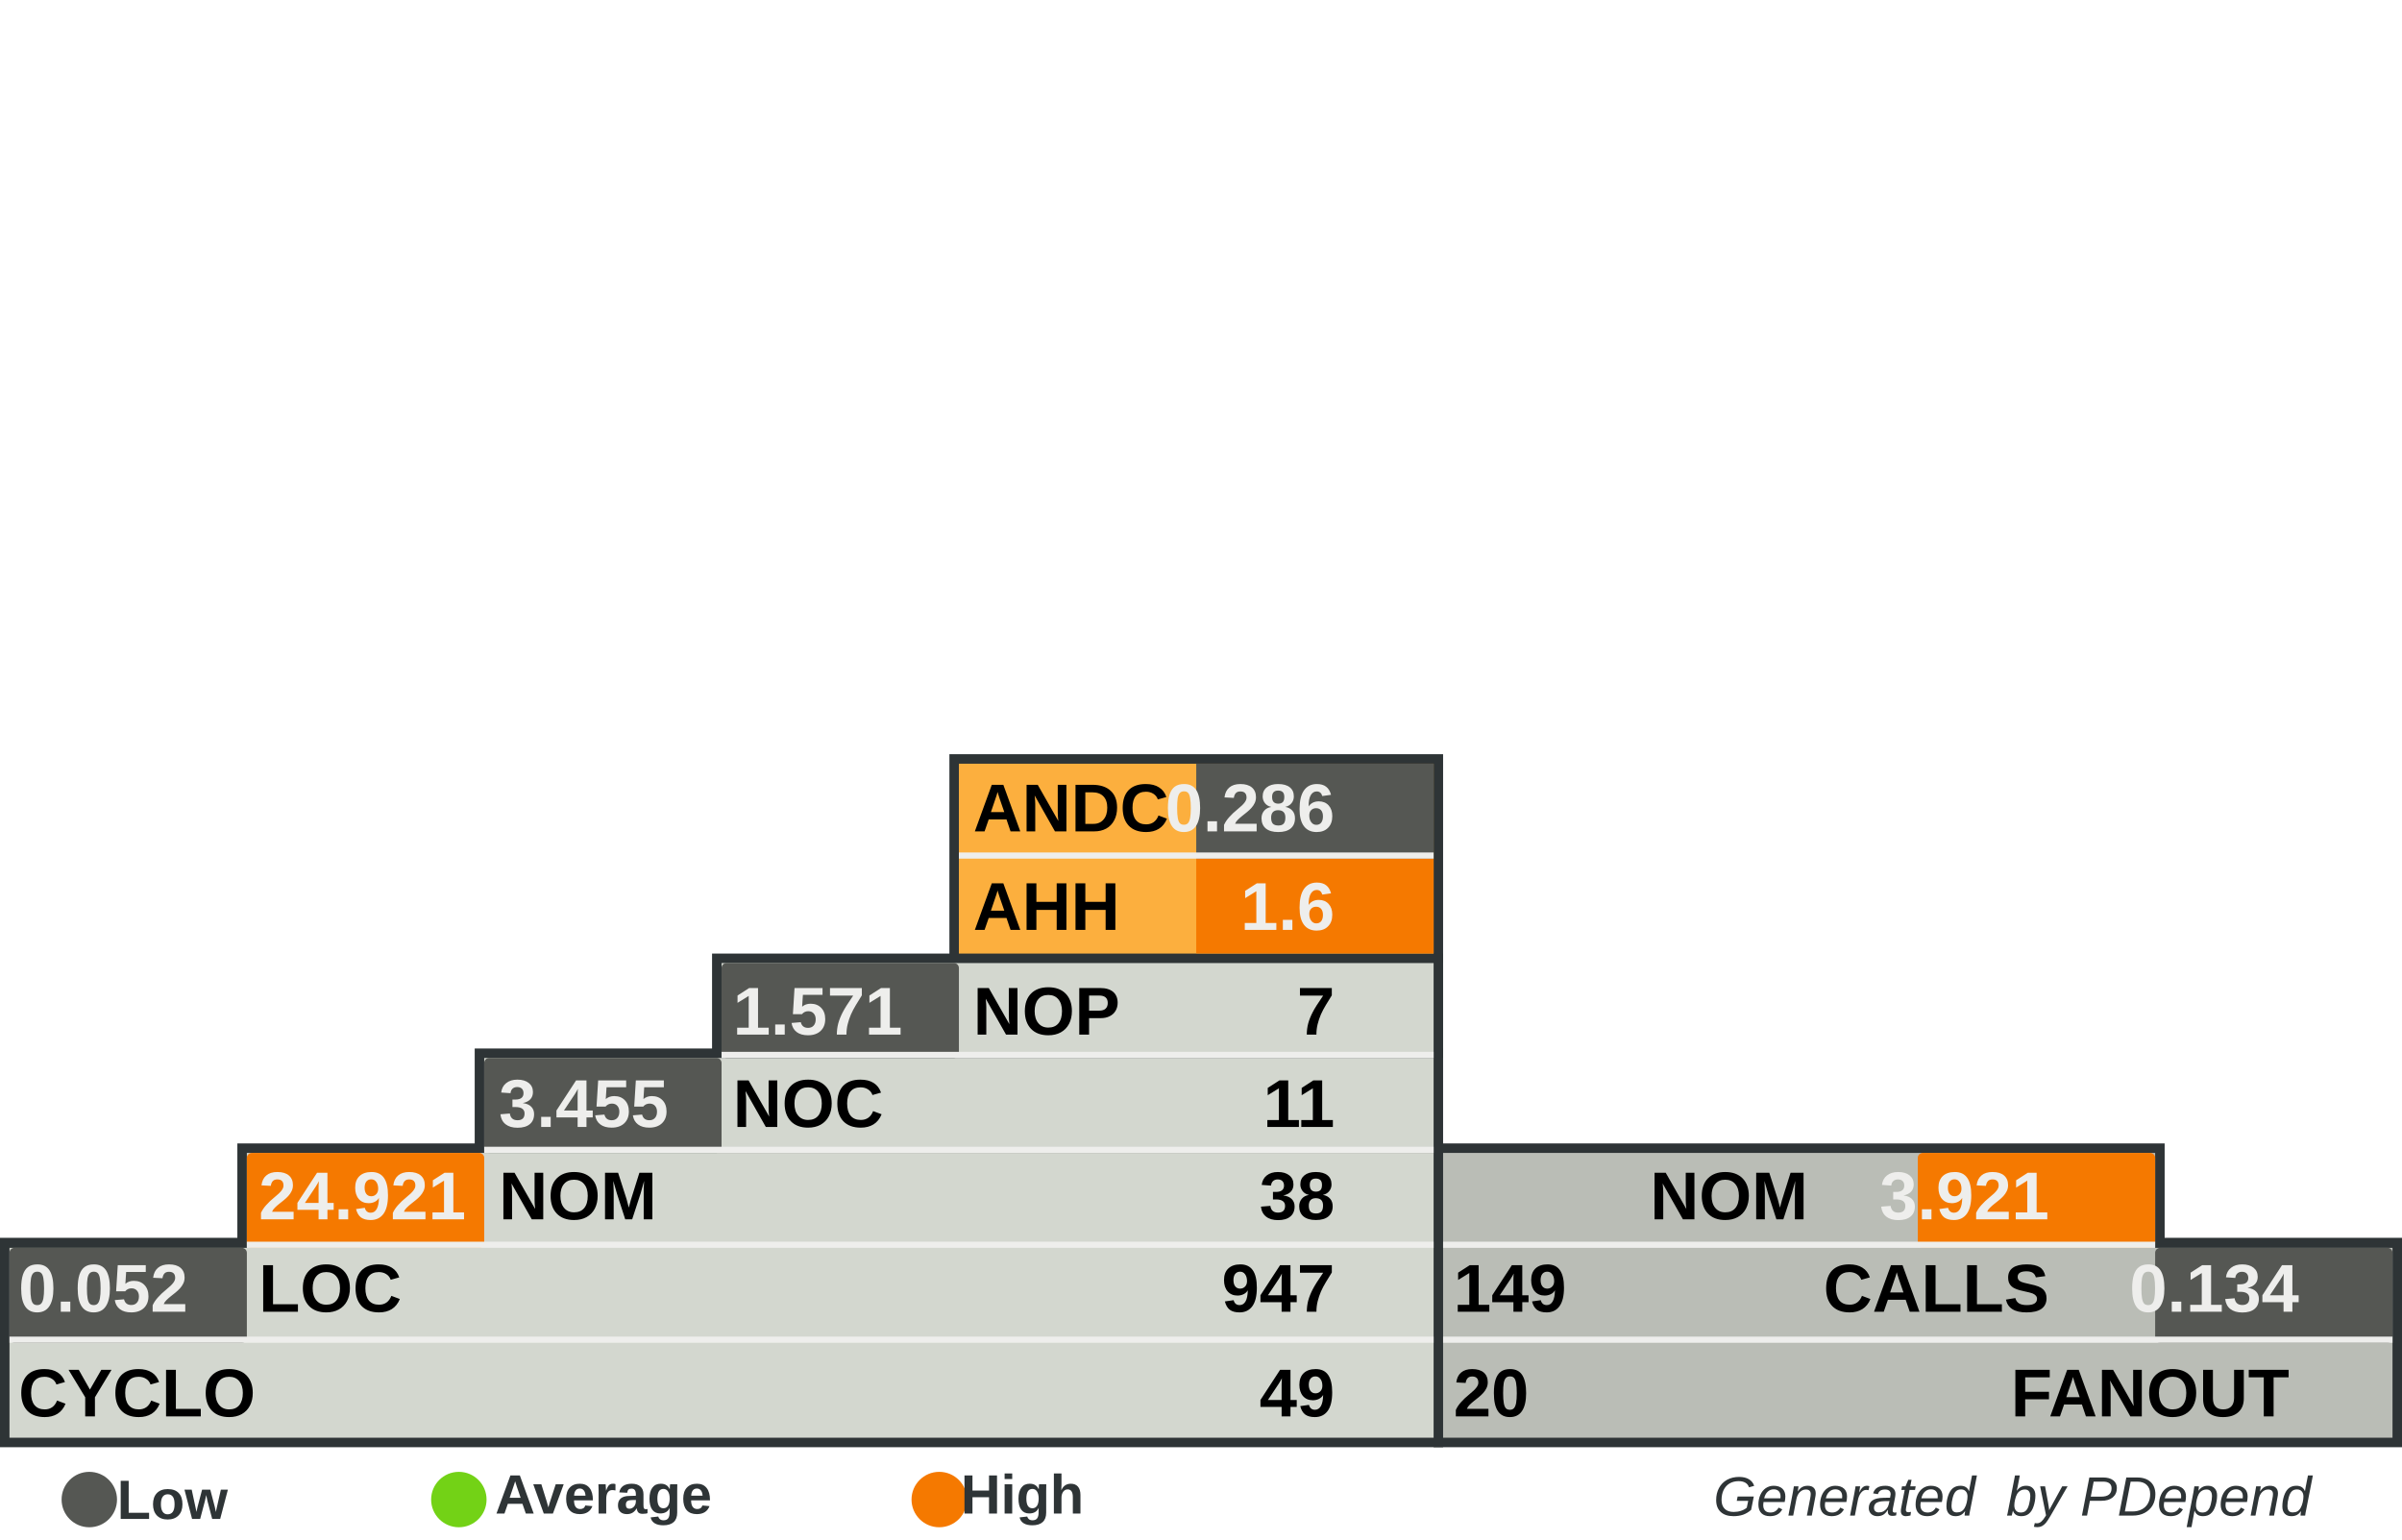
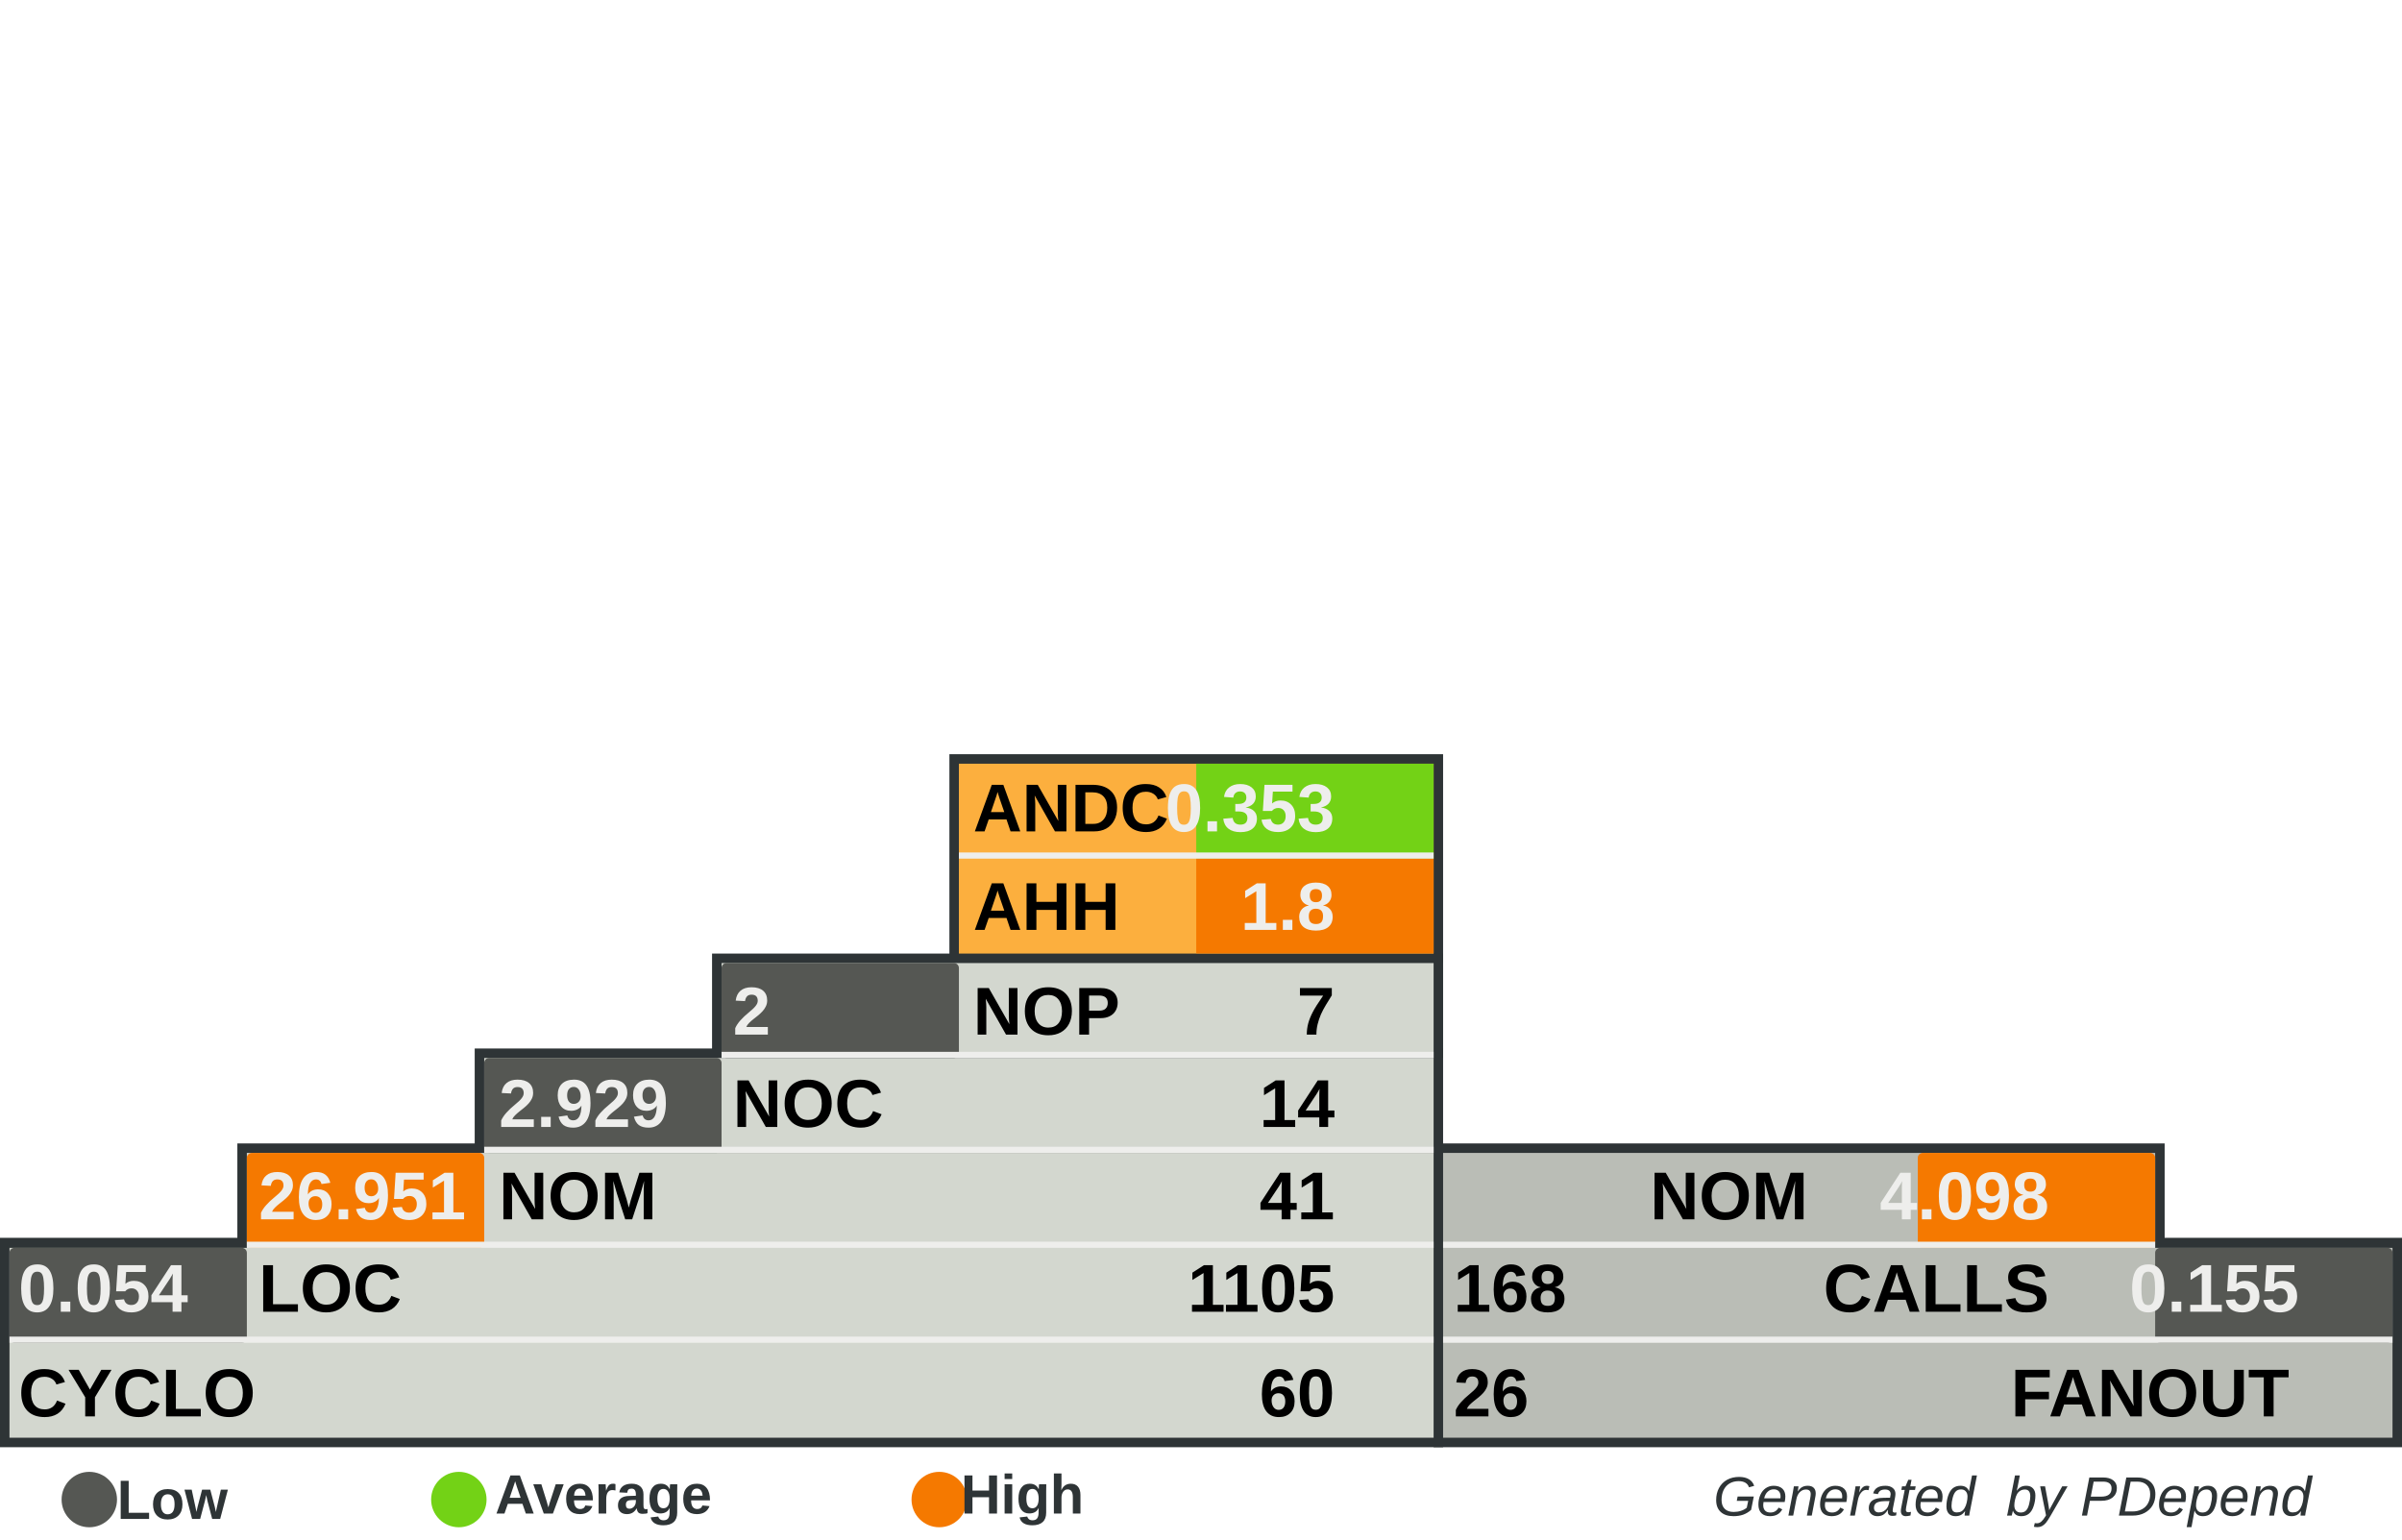
<svg xmlns="http://www.w3.org/2000/svg" width="390" height="250" id="svg5110" version="1.0">
  <defs id="defs5112">
    </defs>
  <g id="layer1">
    <rect style="fill:#555753" width="0" height="0" x="0" y="0" rx="0" ry="0" id="rect8982" xml:id="threshold.low" />
    <rect style="fill:#73d216" width="0" height="0" x="0" y="0" rx="0" ry="0" id="rect8983" xml:id="threshold.average" />
    <rect style="fill:#f57900" width="0" height="0" x="0" y="0" rx="0" ry="0" id="rect2834" xml:id="threshold.high" />
    <rect style="opacity:1;fill:#2e3436;fill-opacity:1;stroke:none;stroke-width:1;stroke-miterlimit:4;stroke-dasharray:none;stroke-opacity:1" id="rect4954" width="118.696" height="16.957" x="232.767" y="185.672" rx="2.978" ry="0" />
    <rect style="opacity:1;fill:#2e3436;fill-opacity:1;stroke:none;stroke-width:1;stroke-miterlimit:4;stroke-dasharray:none;stroke-opacity:1" id="rect4956" width="157.233" height="34" x="232.767" y="201" rx="3.945" ry="0" />
    <rect style="opacity:1;fill:#2e3436;fill-opacity:1;stroke:none;stroke-width:1;stroke-miterlimit:4;stroke-dasharray:none;stroke-opacity:1" id="rect4958" width="80.158" height="33.913" x="154.15" y="122.47" rx="2.011" ry="0" />
    <rect style="opacity:1;fill:#2e3436;fill-opacity:1;stroke:none;stroke-width:1;stroke-miterlimit:4;stroke-dasharray:none;stroke-opacity:1" id="rect4960" width="234.308" height="34" x="0" y="201" rx="5.879" ry="0" />
    <rect style="opacity:1;fill:#2e3436;fill-opacity:1;stroke:none;stroke-width:1;stroke-miterlimit:4;stroke-dasharray:none;stroke-opacity:1" id="rect4962" width="195.771" height="16.957" x="38.538" y="185.672" rx="4.912" ry="0" />
    <rect style="opacity:1;fill:#2e3436;fill-opacity:1;stroke:none;stroke-width:1;stroke-miterlimit:4;stroke-dasharray:none;stroke-opacity:1" id="rect4964" width="157.233" height="16.957" x="77.075" y="170.257" rx="3.945" ry="0" />
    <rect style="opacity:1;fill:#2e3436;fill-opacity:1;stroke:none;stroke-width:1;stroke-miterlimit:4;stroke-dasharray:none;stroke-opacity:1" id="rect4966" width="118.696" height="16.957" x="115.613" y="154.842" rx="2.978" ry="0" />
    <rect style="opacity:1;fill:#d3d7cf;fill-opacity:1;stroke:none;stroke-width:1;stroke-miterlimit:4;stroke-dasharray:none;stroke-opacity:1" id="rect4968" width="231.225" height="30.83" x="1.542" y="202.628" rx="5.801" ry="0" />
    <rect style="opacity:1;fill:#d3d7cf;fill-opacity:1;stroke:none;stroke-width:1;stroke-miterlimit:4;stroke-dasharray:none;stroke-opacity:1" id="rect4970" width="192.688" height="15.415" x="40.079" y="187.214" rx="4.834" ry="0" />
    <rect style="opacity:1;fill:#d3d7cf;fill-opacity:1;stroke:none;stroke-width:1;stroke-miterlimit:4;stroke-dasharray:none;stroke-opacity:1" id="rect4972" width="154.15" height="15.415" x="78.617" y="171.798" rx="3.868" ry="0" />
    <rect style="opacity:1;fill:#d3d7cf;fill-opacity:1;stroke:none;stroke-width:1;stroke-miterlimit:4;stroke-dasharray:none;stroke-opacity:1" id="rect4974" width="115.613" height="15.415" x="117.154" y="156.383" rx="2.901" ry="0" />
    <rect style="opacity:1;fill:#fcaf3e;fill-opacity:1;stroke:none;stroke-width:1;stroke-miterlimit:4;stroke-dasharray:none;stroke-opacity:1" id="rect4976" width="77.075" height="30.83" x="155.692" y="124.012" rx="1.934" ry="0" />
    <rect style="opacity:1;fill:#babdb6;fill-opacity:1;stroke:none;stroke-width:1;stroke-miterlimit:4;stroke-dasharray:none;stroke-opacity:1" id="rect4978" width="154.15" height="30.83" x="234.308" y="202.628" rx="3.868" ry="0" />
    <rect style="opacity:1;fill:#babdb6;fill-opacity:1;stroke:none;stroke-width:1;stroke-miterlimit:4;stroke-dasharray:none;stroke-opacity:1" id="rect4980" width="115.613" height="15.415" x="234.308" y="187.213" rx="2.901" ry="0" />
-     <rect style="opacity:1;fill:#555753;fill-opacity:1;stroke:none;stroke-width:1;stroke-miterlimit:4;stroke-dasharray:none;stroke-opacity:1" id="rect4982" xml:id="rect.andc" width="38.538" height="15.43" x="194.229" y="124.012" rx="0.967" ry="0" />
+     <rect style="opacity:1;fill:#73d216;fill-opacity:1;stroke:none;stroke-width:1;stroke-miterlimit:4;stroke-dasharray:none;stroke-opacity:1" id="rect4982" xml:id="rect.andc" width="38.538" height="15.43" x="194.229" y="124.012" rx="0.967" ry="0" />
    <rect style="opacity:1;fill:#f57900;fill-opacity:1;stroke:none;stroke-width:1;stroke-miterlimit:4;stroke-dasharray:none;stroke-opacity:1" id="rect2851" xml:id="rect.ahh" width="38.538" height="15.4" x="194.229" y="139.412" rx="0.967" ry="0" />
    <rect style="opacity:1;fill:#555753;fill-opacity:1;stroke:none;stroke-width:1;stroke-miterlimit:4;stroke-dasharray:none;stroke-opacity:1" id="rect4984" xml:id="rect.noc-nop" width="38.538" height="15.415" x="117.154" y="156.383" rx="0.806" />
    <rect style="opacity:1;fill:#555753;fill-opacity:1;stroke:none;stroke-width:1;stroke-miterlimit:4;stroke-dasharray:none;stroke-opacity:1" id="rect4986" xml:id="rect.nom-noc" width="38.538" height="15.415" x="78.617" y="171.798" rx="0.806" />
    <rect style="opacity:1;fill:#f57900;fill-opacity:1;stroke:none;stroke-width:1;stroke-miterlimit:4;stroke-dasharray:none;stroke-opacity:1" id="rect4988" xml:id="rect.loc-nom" width="38.538" height="15.415" x="40.079" y="187.213" rx="0.806" />
    <rect style="opacity:1;fill:#555753;fill-opacity:1;stroke:none;stroke-width:1;stroke-miterlimit:4;stroke-dasharray:none;stroke-opacity:1" id="rect4990" xml:id="rect.cyclo-loc" width="38.538" height="15.415" x="1.542" y="202.628" rx="0.806" />
    <rect style="opacity:1;fill:#f57900;fill-opacity:1;stroke:none;stroke-width:1;stroke-miterlimit:4;stroke-dasharray:none;stroke-opacity:1" id="rect4992" xml:id="rect.calls-nom" width="38.538" height="15.415" x="311.383" y="187.213" rx="0.806" />
    <rect style="opacity:1;fill:#555753;fill-opacity:1;stroke:none;stroke-width:1;stroke-miterlimit:4;stroke-dasharray:none;stroke-opacity:1" id="rect4994" xml:id="rect.fanout-calls" width="38.538" height="15.415" x="349.921" y="202.628" rx="0.806" />
    <rect style="opacity:1;fill:#eeeeec;fill-opacity:1;stroke:none;stroke-width:1;stroke-miterlimit:4;stroke-dasharray:none;stroke-opacity:1" id="rect4996" width="231.225" height="1" x="1.542" y="217.043" rx="5.801" ry="0" />
    <rect style="opacity:1;fill:#eeeeec;fill-opacity:1;stroke:none;stroke-width:1;stroke-miterlimit:4;stroke-dasharray:none;stroke-opacity:1" id="rect4998" width="192.688" height="1" x="40.079" y="201.628" rx="4.834" ry="0" />
    <rect style="opacity:1;fill:#eeeeec;fill-opacity:1;stroke:none;stroke-width:1;stroke-miterlimit:4;stroke-dasharray:none;stroke-opacity:1" id="rect5000" width="154.15" height="1" x="78.617" y="186.213" rx="3.868" ry="0" />
    <rect style="opacity:1;fill:#eeeeec;fill-opacity:1;stroke:none;stroke-width:1;stroke-miterlimit:4;stroke-dasharray:none;stroke-opacity:1" id="rect5002" width="115.613" height="1" x="117.154" y="170.798" rx="2.901" ry="0" />
    <rect style="opacity:1;fill:#eeeeec;fill-opacity:1;stroke:none;stroke-width:1;stroke-miterlimit:4;stroke-dasharray:none;stroke-opacity:1" id="rect5004" width="115.613" height="1" x="234.308" y="201.628" rx="2.901" ry="0" />
    <rect style="opacity:1;fill:#eeeeec;fill-opacity:1;stroke:none;stroke-width:1;stroke-miterlimit:4;stroke-dasharray:none;stroke-opacity:1" id="rect5006" width="154.15" height="1" x="234.308" y="217.043" rx="3.868" ry="0" />
    <rect style="opacity:1;fill:#eeeeec;fill-opacity:1;stroke:none;stroke-width:1;stroke-miterlimit:4;stroke-dasharray:none;stroke-opacity:1" id="rect5008" width="77.075" height="1" x="155.692" y="138.427" rx="1.934" ry="0" />
    <text xml:space="preserve" style="font-size:11px;font-style:normal;font-variant:normal;font-weight:bold;font-stretch:normal;fill:#000000;fill-opacity:1;stroke:none;stroke-width:1px;stroke-linecap:butt;stroke-linejoin:miter;stroke-opacity:1;font-family:Arial" x="158" y="135" title="Average Number of Derived Classes" id="text5010">
      <tspan title="Average Number of Derived Classes" id="tspan5012" x="158" y="135">ANDC</tspan>
    </text>
    <text xml:space="preserve" style="font-size:11px;font-style:normal;font-variant:normal;font-weight:bold;font-stretch:normal;fill:#000000;fill-opacity:1;stroke:none;stroke-width:1px;stroke-linecap:butt;stroke-linejoin:miter;stroke-opacity:1;font-family:Arial" x="158" y="151" title="Average Hierarchy Height" id="text5014">
      <tspan title="Average Hierarchy Height" id="tspan5016" x="158" y="151">AHH</tspan>
    </text>
    <text xml:space="preserve" style="font-size:11px;font-style:normal;font-variant:normal;font-weight:bold;font-stretch:normal;fill:#000000;fill-opacity:1;stroke:none;stroke-width:1px;stroke-linecap:butt;stroke-linejoin:miter;stroke-opacity:1;font-family:Arial" x="158" y="168" title="Number Of Packages" id="text5018">
      <tspan title="Number Of Packages" id="tspan5020" x="158" y="168">NOP</tspan>
    </text>
    <text xml:space="preserve" style="font-size:11px;font-style:normal;font-variant:normal;font-weight:bold;font-stretch:normal;fill:#000000;fill-opacity:1;stroke:none;stroke-width:1px;stroke-linecap:butt;stroke-linejoin:miter;stroke-opacity:1;font-family:Arial" x="119" y="183" id="text5022" title="Number Of Classes" transform="scale(0.9999985,1.000001)">
      <tspan title="Number Of Classes" id="tspan5024" x="119" y="183">NOC</tspan>
    </text>
    <text xml:space="preserve" style="font-size:11px;font-style:normal;font-variant:normal;font-weight:bold;font-stretch:normal;fill:#000000;fill-opacity:1;stroke:none;stroke-width:1px;stroke-linecap:butt;stroke-linejoin:miter;stroke-opacity:1;font-family:Arial" x="81" y="198" id="text5026" title="Number Of Methods (Methods+Functions)" transform="scale(0.9999985,1.000001)">
      <tspan title="Number Of Methods (Methods+Functions)" id="tspan5028" x="81" y="198">NOM</tspan>
    </text>
    <text xml:space="preserve" style="font-size:11px;font-style:normal;font-variant:normal;font-weight:bold;font-stretch:normal;fill:#000000;fill-opacity:1;stroke:none;stroke-width:1px;stroke-linecap:butt;stroke-linejoin:miter;stroke-opacity:1;font-family:Arial" x="42" y="213" id="text5030" title="Lines Of Code (Non Comment and Non Whitespace Lines)" transform="scale(0.9999985,1.000001)">
      <tspan title="Lines Of Code (Non Comment and Non Whitespace Lines)" id="tspan5032" x="42" y="213">LOC</tspan>
    </text>
    <text xml:space="preserve" style="font-size:11px;font-style:normal;font-variant:normal;font-weight:bold;font-stretch:normal;fill:#000000;fill-opacity:1;stroke:none;stroke-width:1px;stroke-linecap:butt;stroke-linejoin:miter;stroke-opacity:1;font-family:Arial" x="3" y="230" id="text5034" title="Cyclomatic Complexity" transform="scale(0.9999985,1.000001)">
      <tspan title="Cyclomatic Complexity" id="tspan5036" x="3" y="230">CYCLO</tspan>
    </text>
    <text xml:space="preserve" style="font-size:11px;font-style:normal;font-variant:normal;font-weight:bold;font-stretch:normal;text-align:end;text-anchor:end;fill:#000000;fill-opacity:1;stroke:none;stroke-width:1px;stroke-linecap:butt;stroke-linejoin:miter;stroke-opacity:1;font-family:Arial" x="308.858" y="198" id="text5038" title="Number Of Methods (Methods+Functions)" transform="scale(0.9999985,1.000001)">
      <tspan title="Number Of Methods (Methods+Functions)" id="tspan5040" x="308.858" y="198">NOM</tspan>
    </text>
    <text xml:space="preserve" style="font-size:11px;font-style:normal;font-variant:normal;font-weight:bold;font-stretch:normal;text-anchor:end;fill:#000000;fill-opacity:1;stroke:none;stroke-width:1px;stroke-linecap:butt;stroke-linejoin:miter;stroke-opacity:1;font-family:Arial" x="348" y="213" id="text5042" title="Number of Operation Calls" transform="scale(0.9999985,1.000001)">
      <tspan title="Number of Operation Calls" id="tspan5044" x="348" y="213">CALLS</tspan>
    </text>
    <text xml:space="preserve" style="font-size:11px;font-style:normal;font-variant:normal;font-weight:bold;font-stretch:normal;text-anchor:end;fill:#000000;fill-opacity:1;stroke:none;stroke-width:1px;stroke-linecap:butt;stroke-linejoin:miter;stroke-opacity:1;font-family:Arial" x="387" y="230" id="text5046" title="Number of Called Classes" transform="scale(0.9999985,1.000001)">
      <tspan title="Number of Called Classes" id="tspan5048" x="387" y="230">FANOUT</tspan>
    </text>
    <text xml:space="preserve" style="font-size:11px;font-style:normal;font-variant:normal;font-weight:bold;font-stretch:normal;fill:#000000;fill-opacity:1;stroke:none;stroke-width:1px;stroke-linecap:butt;stroke-linejoin:miter;stroke-opacity:1;font-family:Arial" title="Number of Called Classes" x="236" y="230" id="text5050" transform="scale(0.9999985,1.000001)">
-       <tspan title="Number of Called Classes" id="tspan5052" xml:id="pdepend.fanout" x="236" y="230">20</tspan>
+       <tspan title="Number of Called Classes" id="tspan5052" xml:id="pdepend.fanout" x="236" y="230">26</tspan>
    </text>
    <text xml:space="preserve" style="font-size:11px;font-style:normal;font-variant:normal;font-weight:bold;font-stretch:normal;fill:#000000;fill-opacity:1;stroke:none;stroke-width:1px;stroke-linecap:butt;stroke-linejoin:miter;stroke-opacity:1;font-family:Arial" title="Number of Operation Calls" x="236" y="213" id="text5054" transform="scale(0.9999985,1.000001)">
-       <tspan title="Number of Operation Calls" id="tspan5056" xml:id="pdepend.calls" x="236" y="213">149</tspan>
+       <tspan title="Number of Operation Calls" id="tspan5056" xml:id="pdepend.calls" x="236" y="213">168</tspan>
    </text>
    <text xml:space="preserve" style="font-size:11px;font-style:normal;font-variant:normal;font-weight:bold;font-stretch:normal;text-anchor:end;fill:#000000;fill-opacity:1;stroke:none;stroke-width:1px;stroke-linecap:butt;stroke-linejoin:miter;stroke-opacity:1;font-family:Arial" title="Cyclomatic Complexity" x="232" y="230" id="text5058" transform="scale(0.9999985,1.000001)">
-       <tspan title="Cyclomatic Complexity" id="tspan5060" xml:id="pdepend.cyclo" x="232" y="230">49</tspan>
+       <tspan title="Cyclomatic Complexity" id="tspan5060" xml:id="pdepend.cyclo" x="232" y="230">60</tspan>
    </text>
    <text xml:space="preserve" style="font-size:11px;font-style:normal;font-variant:normal;font-weight:bold;font-stretch:normal;text-anchor:end;fill:#000000;fill-opacity:1;stroke:none;stroke-width:1px;stroke-linecap:butt;stroke-linejoin:miter;stroke-opacity:1;font-family:Arial" title="Lines Of Code (Non Comment and Non Whitespace Lines)" x="232" y="213" id="text5062" transform="scale(0.9999985,1.000001)">
-       <tspan xml:id="pdepend.loc" title="Lines Of Code (Non Comment and Non Whitespace Lines)" id="tspan5064" x="232" y="213">947</tspan>
+       <tspan xml:id="pdepend.loc" title="Lines Of Code (Non Comment and Non Whitespace Lines)" id="tspan5064" x="232" y="213">1105</tspan>
    </text>
    <text xml:space="preserve" style="font-size:11px;font-style:normal;font-variant:normal;font-weight:bold;font-stretch:normal;text-anchor:end;fill:#000000;fill-opacity:1;stroke:none;stroke-width:1px;stroke-linecap:butt;stroke-linejoin:miter;stroke-opacity:1;font-family:Arial" title="Number Of Methods (Methods+Functions)" x="232" y="198" id="text5066" transform="scale(0.9999985,1.000001)">
-       <tspan title="Number Of Methods (Methods+Functions)" id="tspan5068" xml:id="pdepend.nom" x="232" y="198">38</tspan>
+       <tspan title="Number Of Methods (Methods+Functions)" id="tspan5068" xml:id="pdepend.nom" x="232" y="198">41</tspan>
    </text>
    <text xml:space="preserve" style="font-size:11px;font-style:normal;font-variant:normal;font-weight:bold;font-stretch:normal;text-anchor:end;fill:#000000;fill-opacity:1;stroke:none;stroke-width:1px;stroke-linecap:butt;stroke-linejoin:miter;stroke-opacity:1;font-family:Arial" title="Number Of Packages" x="232" y="168" id="text5070" transform="scale(0.9999985,1.000001)">
      <tspan title="Number Of Packages" id="tspan5072" xml:id="pdepend.nop" x="232" y="168">7</tspan>
    </text>
    <text xml:space="preserve" style="font-size:11px;font-style:normal;font-variant:normal;font-weight:bold;font-stretch:normal;text-anchor:end;fill:#000000;fill-opacity:1;stroke:none;stroke-width:1px;stroke-linecap:butt;stroke-linejoin:miter;stroke-opacity:1;font-family:Arial" title="Number Of Classes" x="232" y="183" id="text5074" transform="scale(0.9999985,1.000001)">
-       <tspan title="Number Of Classes" id="tspan5076" xml:id="pdepend.noc" x="232" y="183">11</tspan>
+       <tspan title="Number Of Classes" id="tspan5076" xml:id="pdepend.noc" x="232" y="183">14</tspan>
    </text>
    <text xml:space="preserve" style="font-size:11px;font-style:normal;font-variant:normal;font-weight:bold;font-stretch:normal;text-anchor:end;fill:#eeeeec;fill-opacity:1;stroke:none;stroke-width:1px;stroke-linecap:butt;stroke-linejoin:miter;stroke-opacity:1;font-family:Arial" title="Average Number of Derived Classes" x="232" y="135" id="text5078" transform="scale(0.9999985,1.000001)">
-       <tspan title="Average Number of Derived Classes" id="tspan5080" xml:id="pdepend.andc" x="232" y="135">0.286</tspan>
+       <tspan title="Average Number of Derived Classes" id="tspan5080" xml:id="pdepend.andc" x="232" y="135">0.353</tspan>
    </text>
    <text xml:space="preserve" style="font-size:11px;font-style:normal;font-variant:normal;font-weight:bold;font-stretch:normal;text-anchor:end;fill:#eeeeec;fill-opacity:1;stroke:none;stroke-width:1px;stroke-linecap:butt;stroke-linejoin:miter;stroke-opacity:1;font-family:Arial" title="Average Hierarchy Height" x="232" y="151" id="text5082" transform="scale(0.9999985,1.000001)">
-       <tspan title="Average Hierarchy Height" id="tspan5084" xml:id="pdepend.ahh" x="232" y="151">1.6</tspan>
+       <tspan title="Average Hierarchy Height" id="tspan5084" xml:id="pdepend.ahh" x="232" y="151">1.8</tspan>
    </text>
    <text xml:space="preserve" style="font-size:11px;font-style:normal;font-variant:normal;font-weight:bold;font-stretch:normal;fill:#eeeeec;fill-opacity:1;stroke:none;stroke-width:1px;stroke-linecap:butt;stroke-linejoin:miter;stroke-opacity:1;font-family:Arial" title="Ratio: Number of Classes / Number of Packages" x="119" y="168" id="text5086" transform="scale(0.9999985,1.000001)">
-       <tspan title="Ratio: Number of Classes / Number of Packages" id="tspan5088" xml:id="pdepend.noc-nop" x="119" y="168">1.571</tspan>
+       <tspan title="Ratio: Number of Classes / Number of Packages" id="tspan5088" xml:id="pdepend.noc-nop" x="119" y="168">2</tspan>
    </text>
    <text xml:space="preserve" style="font-size:11px;font-style:normal;font-variant:normal;font-weight:bold;font-stretch:normal;fill:#eeeeec;fill-opacity:1;stroke:none;stroke-width:1px;stroke-linecap:butt;stroke-linejoin:miter;stroke-opacity:1;font-family:Arial" title="Ratio: Number of Methods / Number of Classes" x="81" y="183" id="text5090" transform="scale(0.9999985,1.000001)">
-       <tspan title="Ratio: Number of Methods / Number of Classes" id="tspan5092" xml:id="pdepend.nom-noc" x="81" y="183">3.455</tspan>
+       <tspan title="Ratio: Number of Methods / Number of Classes" id="tspan5092" xml:id="pdepend.nom-noc" x="81" y="183">2.929</tspan>
    </text>
    <text xml:space="preserve" style="font-size:11px;font-style:normal;font-variant:normal;font-weight:bold;font-stretch:normal;fill:#eeeeec;fill-opacity:1;stroke:none;stroke-width:1px;stroke-linecap:butt;stroke-linejoin:miter;stroke-opacity:1;font-family:Arial" title="Ratio: Lines of Code / Number of Methods" x="42" y="198" id="text5094" transform="scale(0.9999985,1.000001)">
-       <tspan title="Ratio: Lines of Code / Number of Methods" id="tspan5096" xml:id="pdepend.loc-nom" x="42" y="198">24.921</tspan>
+       <tspan title="Ratio: Lines of Code / Number of Methods" id="tspan5096" xml:id="pdepend.loc-nom" x="42" y="198">26.951</tspan>
    </text>
    <text xml:space="preserve" style="font-size:11px;font-style:normal;font-variant:normal;font-weight:bold;font-stretch:normal;fill:#eeeeec;fill-opacity:1;stroke:none;stroke-width:1px;stroke-linecap:butt;stroke-linejoin:miter;stroke-opacity:1;font-family:Arial" title="Ratio: Cyclomatic Complexity / Lines of Code" x="3" y="213" id="text5098" transform="scale(0.9999985,1.000001)">
-       <tspan title="Ratio: Cyclomatic Complexity / Lines of Code" id="tspan5100" xml:id="pdepend.cyclo-loc" x="3" y="213">0.052</tspan>
+       <tspan title="Ratio: Cyclomatic Complexity / Lines of Code" id="tspan5100" xml:id="pdepend.cyclo-loc" x="3" y="213">0.054</tspan>
    </text>
    <text xml:space="preserve" style="font-size:11px;font-style:normal;font-variant:normal;font-weight:bold;font-stretch:normal;text-anchor:end;fill:#eeeeec;fill-opacity:1;stroke:none;stroke-width:1px;stroke-linecap:butt;stroke-linejoin:miter;stroke-opacity:1;font-family:Arial" title="Ratio: Number of Called Classes(FANOUT) / Number of Operation Calls" x="388.563" y="213" id="text5102" transform="scale(0.9999985,1.000001)">
-       <tspan title="Ratio: Number of Called Classes(FANOUT) / Number of Operation Calls" id="tspan5104" xml:id="pdepend.fanout-calls" x="388.563" y="213">0.134</tspan>
+       <tspan title="Ratio: Number of Called Classes(FANOUT) / Number of Operation Calls" id="tspan5104" xml:id="pdepend.fanout-calls" x="388.563" y="213">0.155</tspan>
    </text>
    <text xml:space="preserve" style="font-size:11px;font-style:normal;font-variant:normal;font-weight:bold;font-stretch:normal;text-anchor:end;fill:#eeeeec;fill-opacity:1;stroke:none;stroke-width:1px;stroke-linecap:butt;stroke-linejoin:miter;stroke-opacity:1;font-family:Arial" title="Ratio: Number of Operation Calls / Number of Methods (Methods+Functions)" x="348" y="198" id="text5106" transform="scale(0.9999985,1.000001)">
-       <tspan title="Ratio: Number of Operation Calls / Number of Methods (Methods+Functions)" id="tspan5108" xml:id="pdepend.calls-nom" x="348" y="198">3.921</tspan>
+       <tspan title="Ratio: Number of Operation Calls / Number of Methods (Methods+Functions)" id="tspan5108" xml:id="pdepend.calls-nom" x="348" y="198">4.098</tspan>
    </text>
    <text xml:space="preserve" style="font-size:8px;font-style:normal;font-variant:normal;font-weight:bold;font-stretch:normal;text-align:end;text-anchor:end;fill:#2e3436;fill-opacity:1;stroke:none;stroke-width:1px;stroke-linecap:butt;stroke-linejoin:miter;stroke-opacity:1;font-family:Arial" x="386.395" y="246.106" id="text2692">
      <tspan id="tspan2694" x="386.395" y="246.106" style="font-size:9px;font-style:italic;font-variant:normal;font-weight:normal;font-stretch:normal;text-align:end;text-anchor:end;fill:#2e3436;font-family:Arial;">Generated  by PDepend</tspan>
    </text>
    <path style="opacity:1;fill:#555753;fill-opacity:1;stroke:none;stroke-width:1;stroke-miterlimit:4;stroke-dasharray:none;stroke-opacity:1" id="path3780" d="M 65.333,285.667 A 12,10.333 0 1 1 41.333,285.667 A 12,10.333 0 1 1 65.333,285.667 z" transform="matrix(0.375,0,0,0.4354839,-5.5,119.0968)" />
    <text xml:space="preserve" style="font-size:8px;font-style:normal;font-weight:bold;text-align:center;text-anchor:middle;fill:#2e3436;fill-opacity:1;stroke:none;stroke-width:1px;stroke-linecap:butt;stroke-linejoin:miter;stroke-opacity:1;font-family:URW Chancery L;" x="32.387" y="246.642" id="text3782">
      <tspan id="tspan3784" x="32.387" y="246.642" style="font-size:9px;font-style:normal;font-variant:normal;font-weight:bold;font-stretch:normal;fill:#2e3436;font-family:Arial;">Low</tspan>
    </text>
    <path style="opacity:1;fill:#73d216;fill-opacity:1;stroke:none;stroke-width:1;stroke-miterlimit:4;stroke-dasharray:none;stroke-opacity:1" id="path3786" d="M 65.333,285.667 A 12,10.333 0 1 1 41.333,285.667 A 12,10.333 0 1 1 65.333,285.667 z" transform="matrix(0.375,0,0,0.4354839,54.5,119.0968)" />
    <text xml:space="preserve" style="font-size:8px;font-style:normal;font-weight:bold;text-align:center;text-anchor:middle;fill:#2e3436;fill-opacity:1;stroke:none;stroke-width:1px;stroke-linecap:butt;stroke-linejoin:miter;stroke-opacity:1;font-family:URW Chancery L;" x="102.387" y="245.774" id="text3788">
      <tspan id="tspan3790" x="102.387" y="245.774" style="font-size:9px;font-style:normal;font-variant:normal;font-weight:bold;font-stretch:normal;fill:#2e3436;font-family:Arial;">Average</tspan>
    </text>
    <path style="opacity:1;fill:#f57900;fill-opacity:1;stroke:none;stroke-width:1;stroke-miterlimit:4;stroke-dasharray:none;stroke-opacity:1" id="path3792" d="M 65.333,285.667 A 12,10.333 0 1 1 41.333,285.667 A 12,10.333 0 1 1 65.333,285.667 z" transform="matrix(0.375,0,0,0.4354839,132.5,119.0968)" />
    <text xml:space="preserve" style="font-size:8px;font-style:normal;font-weight:bold;text-align:center;text-anchor:middle;fill:#2e3436;fill-opacity:1;stroke:none;stroke-width:1px;stroke-linecap:butt;stroke-linejoin:miter;stroke-opacity:1;font-family:URW Chancery L;" x="170.387" y="245.774" id="text3794">
      <tspan id="tspan3796" x="170.387" y="245.774" style="font-size:9px;font-style:normal;font-variant:normal;font-weight:bold;font-stretch:normal;fill:#2e3436;font-family:Arial;">High</tspan>
    </text>
  </g>
</svg>
